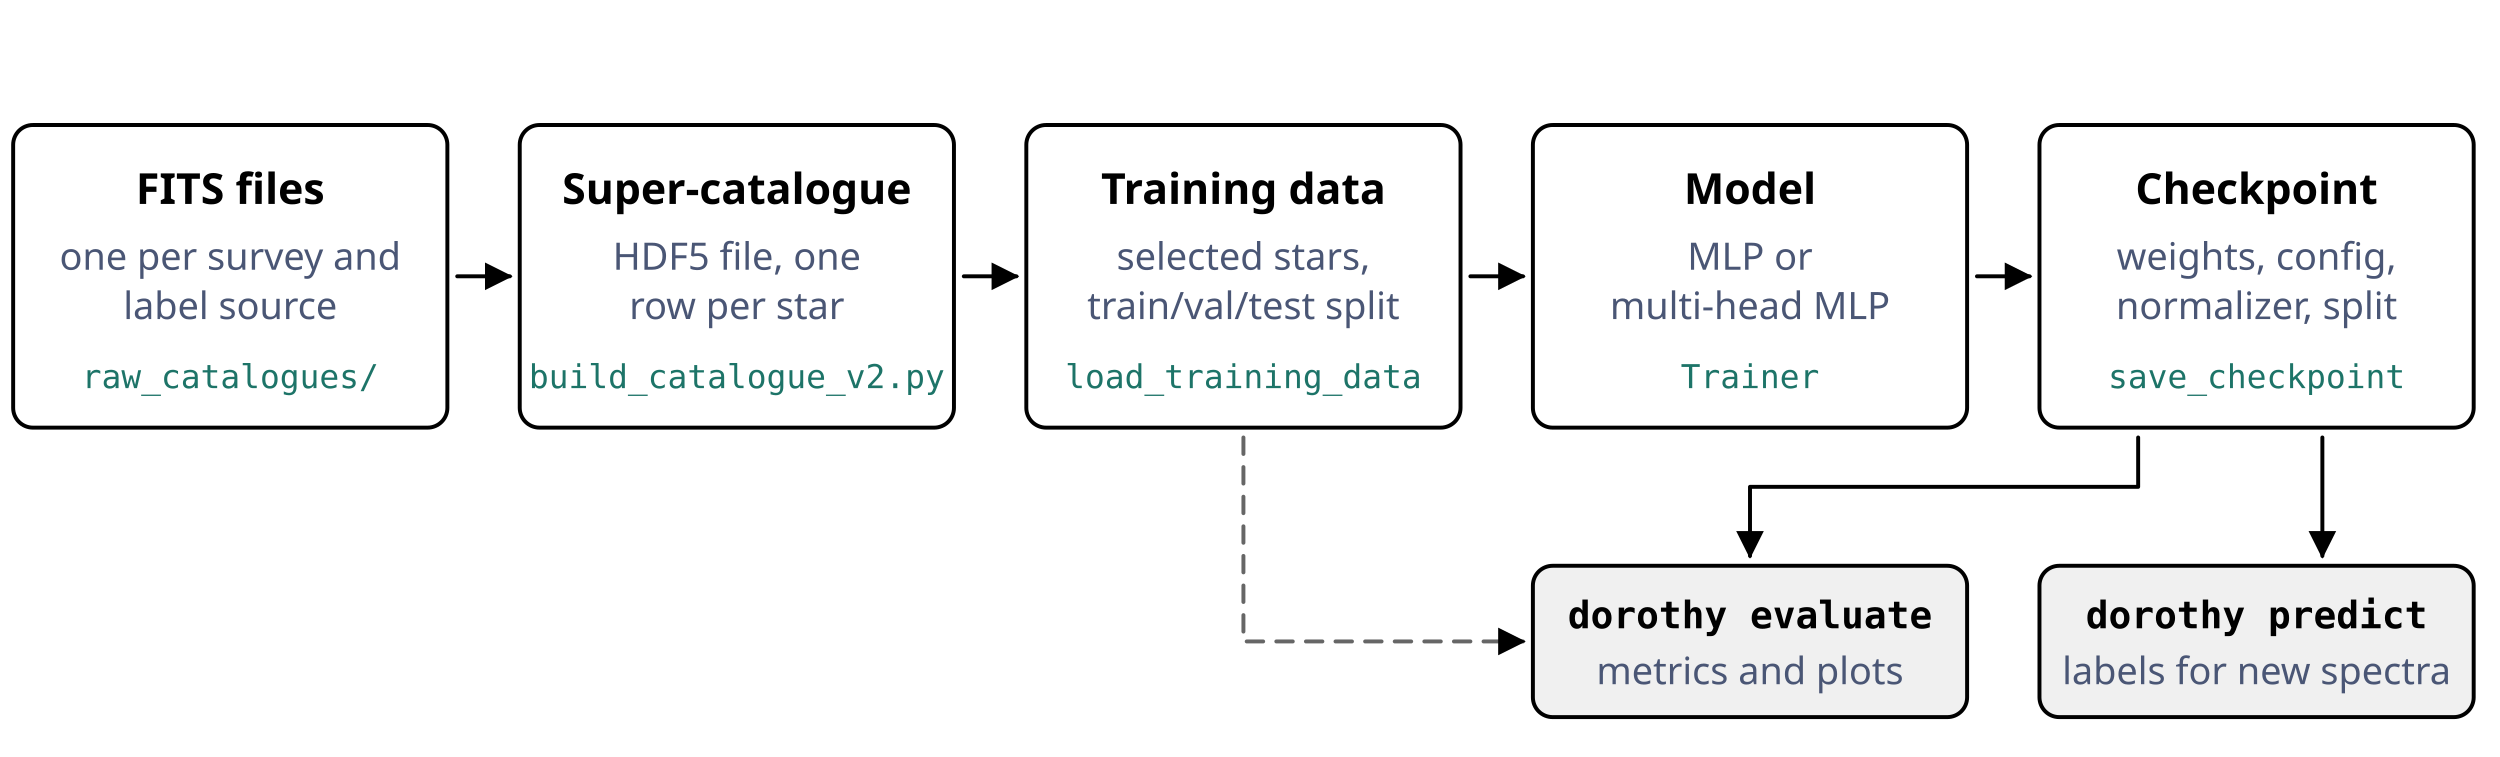
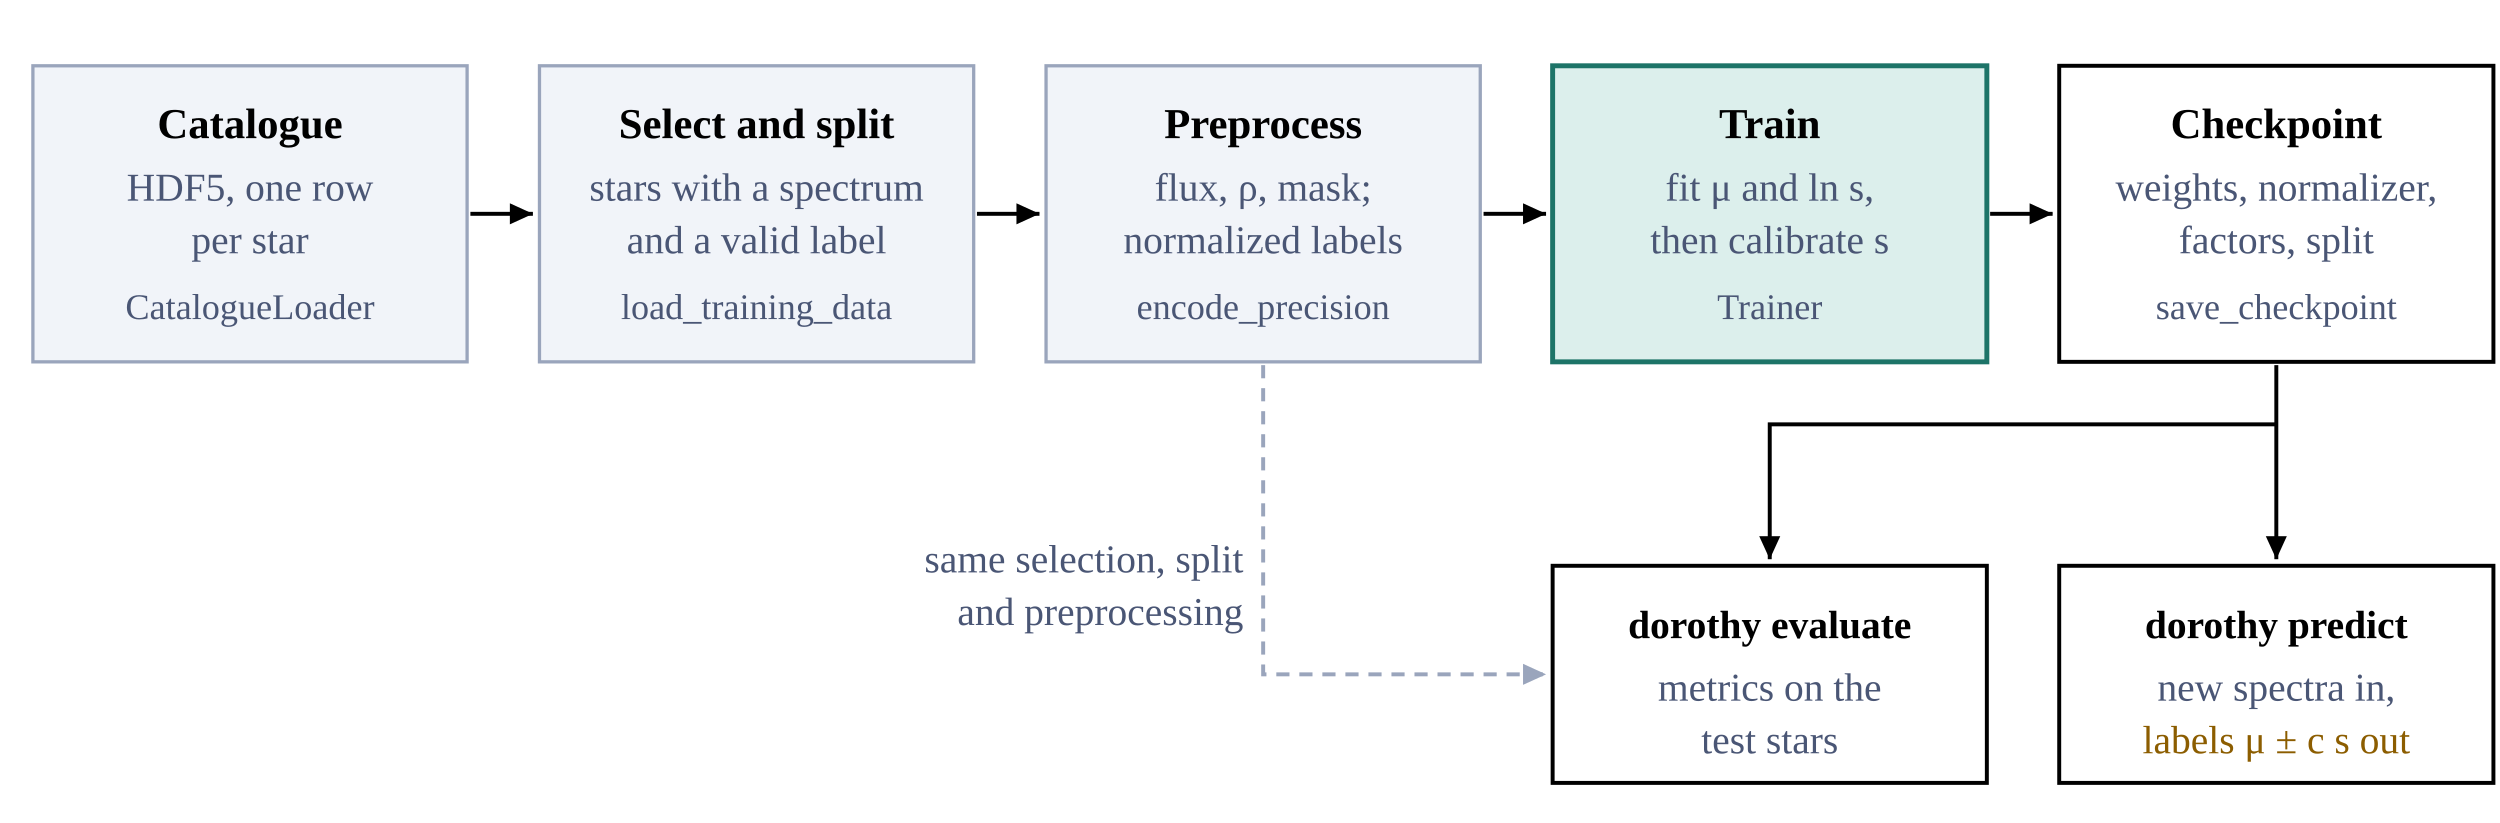
- <svg xmlns="http://www.w3.org/2000/svg" viewBox="0 0 760 230" width="100%" role="img" aria-labelledby="pipeline-title" font-family="sans-serif" font-size="13" fill="none" stroke="currentColor" stroke-width="1.2" stroke-linejoin="round" stroke-linecap="round">
-   <defs>
-     <marker id="pipeline-arrow" viewBox="0 0 10 10" refX="9" refY="5" markerWidth="7" markerHeight="7" orient="auto-start-reverse">
-       <path d="M0 0 L10 5 L0 10 z" fill="currentColor" stroke="none" />
-     </marker>
-   </defs>
-   <rect x="4.0" y="38.0" width="132.0" height="92.0" rx="6" />
-   <text x="70.0" y="62.0" font-size="13" text-anchor="middle" font-weight="bold" stroke="none" fill="currentColor">FITS files</text>
-   <text x="70.0" y="82.0" font-size="11.5" text-anchor="middle" stroke="none" style="fill: var(--d-muted, #4A5675)">one per survey and</text>
-   <text x="70.0" y="97.0" font-size="11.5" text-anchor="middle" stroke="none" style="fill: var(--d-muted, #4A5675)">label source</text>
-   <text x="70.0" y="118.0" font-size="10" text-anchor="middle" font-family="monospace" stroke="none" style="fill: var(--d-teal, #1D7468)">raw_catalogues/</text>
-   <rect x="158.0" y="38.0" width="132.0" height="92.0" rx="6" />
-   <text x="224.0" y="62.0" font-size="13" text-anchor="middle" font-weight="bold" stroke="none" fill="currentColor">Super-catalogue</text>
-   <text x="224.0" y="82.0" font-size="11.5" text-anchor="middle" stroke="none" style="fill: var(--d-muted, #4A5675)">HDF5 file, one</text>
-   <text x="224.0" y="97.0" font-size="11.5" text-anchor="middle" stroke="none" style="fill: var(--d-muted, #4A5675)">row per star</text>
-   <text x="224.0" y="118.0" font-size="10" text-anchor="middle" font-family="monospace" stroke="none" style="fill: var(--d-teal, #1D7468)">build_catalogue_v2.py</text>
-   <rect x="312.0" y="38.0" width="132.0" height="92.0" rx="6" />
-   <text x="378.0" y="62.0" font-size="13" text-anchor="middle" font-weight="bold" stroke="none" fill="currentColor">Training data</text>
-   <text x="378.0" y="82.0" font-size="11.5" text-anchor="middle" stroke="none" style="fill: var(--d-muted, #4A5675)">selected stars,</text>
-   <text x="378.0" y="97.0" font-size="11.5" text-anchor="middle" stroke="none" style="fill: var(--d-muted, #4A5675)">train/val/test split</text>
-   <text x="378.0" y="118.0" font-size="10" text-anchor="middle" font-family="monospace" stroke="none" style="fill: var(--d-teal, #1D7468)">load_training_data</text>
-   <rect x="466.0" y="38.0" width="132.0" height="92.0" rx="6" />
-   <text x="532.0" y="62.0" font-size="13" text-anchor="middle" font-weight="bold" stroke="none" fill="currentColor">Model</text>
-   <text x="532.0" y="82.0" font-size="11.5" text-anchor="middle" stroke="none" style="fill: var(--d-muted, #4A5675)">MLP or</text>
-   <text x="532.0" y="97.0" font-size="11.5" text-anchor="middle" stroke="none" style="fill: var(--d-muted, #4A5675)">multi-head MLP</text>
-   <text x="532.0" y="118.0" font-size="10" text-anchor="middle" font-family="monospace" stroke="none" style="fill: var(--d-teal, #1D7468)">Trainer</text>
-   <rect x="620.0" y="38.0" width="132.0" height="92.0" rx="6" />
-   <text x="686.0" y="62.0" font-size="13" text-anchor="middle" font-weight="bold" stroke="none" fill="currentColor">Checkpoint</text>
-   <text x="686.0" y="82.0" font-size="11.5" text-anchor="middle" stroke="none" style="fill: var(--d-muted, #4A5675)">weights, config,</text>
-   <text x="686.0" y="97.0" font-size="11.5" text-anchor="middle" stroke="none" style="fill: var(--d-muted, #4A5675)">normalizer, split</text>
-   <text x="686.0" y="118.0" font-size="10" text-anchor="middle" font-family="monospace" stroke="none" style="fill: var(--d-teal, #1D7468)">save_checkpoint</text>
-   <line x1="139.0" y1="84.0" x2="155.0" y2="84.0" marker-end="url(#pipeline-arrow)" />
-   <line x1="293.0" y1="84.0" x2="309.0" y2="84.0" marker-end="url(#pipeline-arrow)" />
-   <line x1="447.0" y1="84.0" x2="463.0" y2="84.0" marker-end="url(#pipeline-arrow)" />
-   <line x1="601.0" y1="84.0" x2="617.0" y2="84.0" marker-end="url(#pipeline-arrow)" />
-   <path d="M650 133 L650 148 L532.0 148 L532.0 169" marker-end="url(#pipeline-arrow)" />
-   <line x1="706.0" y1="133.0" x2="706.0" y2="169.0" marker-end="url(#pipeline-arrow)" />
-   <rect x="466.0" y="172.0" width="132.0" height="46.0" rx="6" fill="currentColor" fill-opacity="0.06" />
-   <text x="532.0" y="191.0" font-size="11.5" text-anchor="middle" font-weight="bold" font-family="monospace" stroke="none" fill="currentColor">dorothy evaluate</text>
-   <text x="532.0" y="208.0" font-size="11.5" text-anchor="middle" stroke="none" style="fill: var(--d-muted, #4A5675)">metrics and plots</text>
-   <rect x="620.0" y="172.0" width="132.0" height="46.0" rx="6" fill="currentColor" fill-opacity="0.06" />
-   <text x="686.0" y="191.0" font-size="11.5" text-anchor="middle" font-weight="bold" font-family="monospace" stroke="none" fill="currentColor">dorothy predict</text>
-   <text x="686.0" y="208.0" font-size="11.5" text-anchor="middle" stroke="none" style="fill: var(--d-muted, #4A5675)">labels for new spectra</text>
-   <path d="M378.0 133 L378.0 195.0 L463 195.0" stroke-dasharray="5 4" marker-end="url(#pipeline-arrow)" stroke-opacity="0.6" />
+ <svg xmlns="http://www.w3.org/2000/svg" class="dfig f-pipe" viewBox="0 0 760 250" width="760" height="250" role="img" aria-labelledby="f-pipe-title">
+   <style>
+ .dfig.f-pipe text { font-family: var(--d-sans, "Hanken Grotesk", "Helvetica Neue", Helvetica, sans-serif); fill: currentColor; stroke: none; }
+ .dfig.f-pipe .h { font-weight: 700; font-size: 13px; }
+ .dfig.f-pipe .t { font-size: 12px; fill: var(--d-muted, #4A5675); }
+ .dfig.f-pipe .cmd { font-family: var(--d-mono, "JetBrains Mono", ui-monospace, monospace); font-weight: 600; font-size: 12px; }
+ .dfig.f-pipe .mono { font-family: var(--d-mono, "JetBrains Mono", ui-monospace, monospace); font-size: 11px; fill: var(--d-muted, #4A5675); }
+ .dfig.f-pipe .gold { fill: var(--d-gold, #8C5D00); }
+ .dfig.f-pipe .in { fill: var(--d-surface, #F1F4F9); stroke: var(--d-axis, #9AA5BC); stroke-width: 1; }
+ .dfig.f-pipe .model { fill: var(--d-teal-tint, #DCEFEC); stroke: var(--d-teal, #1D7468); stroke-width: 1.5; }
+ .dfig.f-pipe .arrow { fill: none; stroke: currentColor; stroke-width: 1.2; }
+ .dfig.f-pipe .arrow-missing { fill: none; stroke: var(--d-axis, #9AA5BC); stroke-width: 1.2; stroke-dasharray: 4 3; }
+ .dfig.f-pipe .tip { fill: currentColor; }
+ .dfig.f-pipe .tip-missing { fill: var(--d-axis, #9AA5BC); }
+ .dfig.f-pipe .box { fill: none; stroke: currentColor; stroke-width: 1.2; }
+ </style>
+   <rect class="in" x="10" y="20" width="132" height="90" />
+   <text class="h" x="76" y="42" text-anchor="middle">Catalogue</text>
+   <text class="t" x="76" y="61" text-anchor="middle">HDF5, one row</text>
+   <text class="t" x="76" y="77" text-anchor="middle">per star</text>
+   <text class="mono" x="76" y="97" text-anchor="middle">CatalogueLoader</text>
+   <rect class="in" x="164" y="20" width="132" height="90" />
+   <text class="h" x="230" y="42" text-anchor="middle">Select and split</text>
+   <text class="t" x="230" y="61" text-anchor="middle">stars with a spectrum</text>
+   <text class="t" x="230" y="77" text-anchor="middle">and a valid label</text>
+   <text class="mono" x="230" y="97" text-anchor="middle">load_training_data</text>
+   <rect class="in" x="318" y="20" width="132" height="90" />
+   <text class="h" x="384" y="42" text-anchor="middle">Preprocess</text>
+   <text class="t" x="384" y="61" text-anchor="middle">flux, ρ, mask;</text>
+   <text class="t" x="384" y="77" text-anchor="middle">normalized labels</text>
+   <text class="mono" x="384" y="97" text-anchor="middle">encode_precision</text>
+   <rect class="model" x="472" y="20" width="132" height="90" />
+   <text class="h" x="538" y="42" text-anchor="middle">Train</text>
+   <text class="t" x="538" y="61" text-anchor="middle">fit μ and ln s,</text>
+   <text class="t" x="538" y="77" text-anchor="middle">then calibrate s</text>
+   <text class="mono" x="538" y="97" text-anchor="middle">Trainer</text>
+   <rect class="box" x="626" y="20" width="132" height="90" />
+   <text class="h" x="692" y="42" text-anchor="middle">Checkpoint</text>
+   <text class="t" x="692" y="61" text-anchor="middle">weights, normalizer,</text>
+   <text class="t" x="692" y="77" text-anchor="middle">factors, split</text>
+   <text class="mono" x="692" y="97" text-anchor="middle">save_checkpoint</text>
+   <path class="arrow" d="M143 65L162 65" />
+   <path class="tip" d="M162.0 65.0L155.0 68.2L155.0 61.8Z" />
+   <path class="arrow" d="M297 65L316 65" />
+   <path class="tip" d="M316.0 65.0L309.0 68.2L309.0 61.8Z" />
+   <path class="arrow" d="M451 65L470 65" />
+   <path class="tip" d="M470.0 65.0L463.0 68.2L463.0 61.8Z" />
+   <path class="arrow" d="M605 65L624 65" />
+   <path class="tip" d="M624.0 65.0L617.0 68.2L617.0 61.8Z" />
+   <rect class="box" x="472" y="172" width="132" height="66" />
+   <text class="cmd" x="538" y="194" text-anchor="middle">dorothy evaluate</text>
+   <text class="t" x="538" y="213" text-anchor="middle">metrics on the</text>
+   <text class="t" x="538" y="229" text-anchor="middle">test stars</text>
+   <rect class="box" x="626" y="172" width="132" height="66" />
+   <text class="cmd" x="692" y="194" text-anchor="middle">dorothy predict</text>
+   <text class="t" x="692" y="213" text-anchor="middle">new spectra in,</text>
+   <text class="t gold" x="692" y="229" text-anchor="middle">labels μ ± c s out</text>
+   <path class="arrow" d="M692 111L692 170" />
+   <path class="tip" d="M692.0 170.0L688.8 163.0L695.2 163.0Z" />
+   <path class="arrow" d="M692 129L538 129L538 170" />
+   <path class="tip" d="M538.0 170.0L534.8 163.0L541.2 163.0Z" />
+   <path class="arrow-missing" d="M384.0 111V205.0H470" />
+   <text class="t" x="378" y="174" text-anchor="end">same selection, split</text>
+   <text class="t" x="378" y="190" text-anchor="end">and preprocessing</text>
+   <path class="tip-missing" d="M470.0 205.0L463.0 208.2L463.0 201.8Z" />
</svg>
